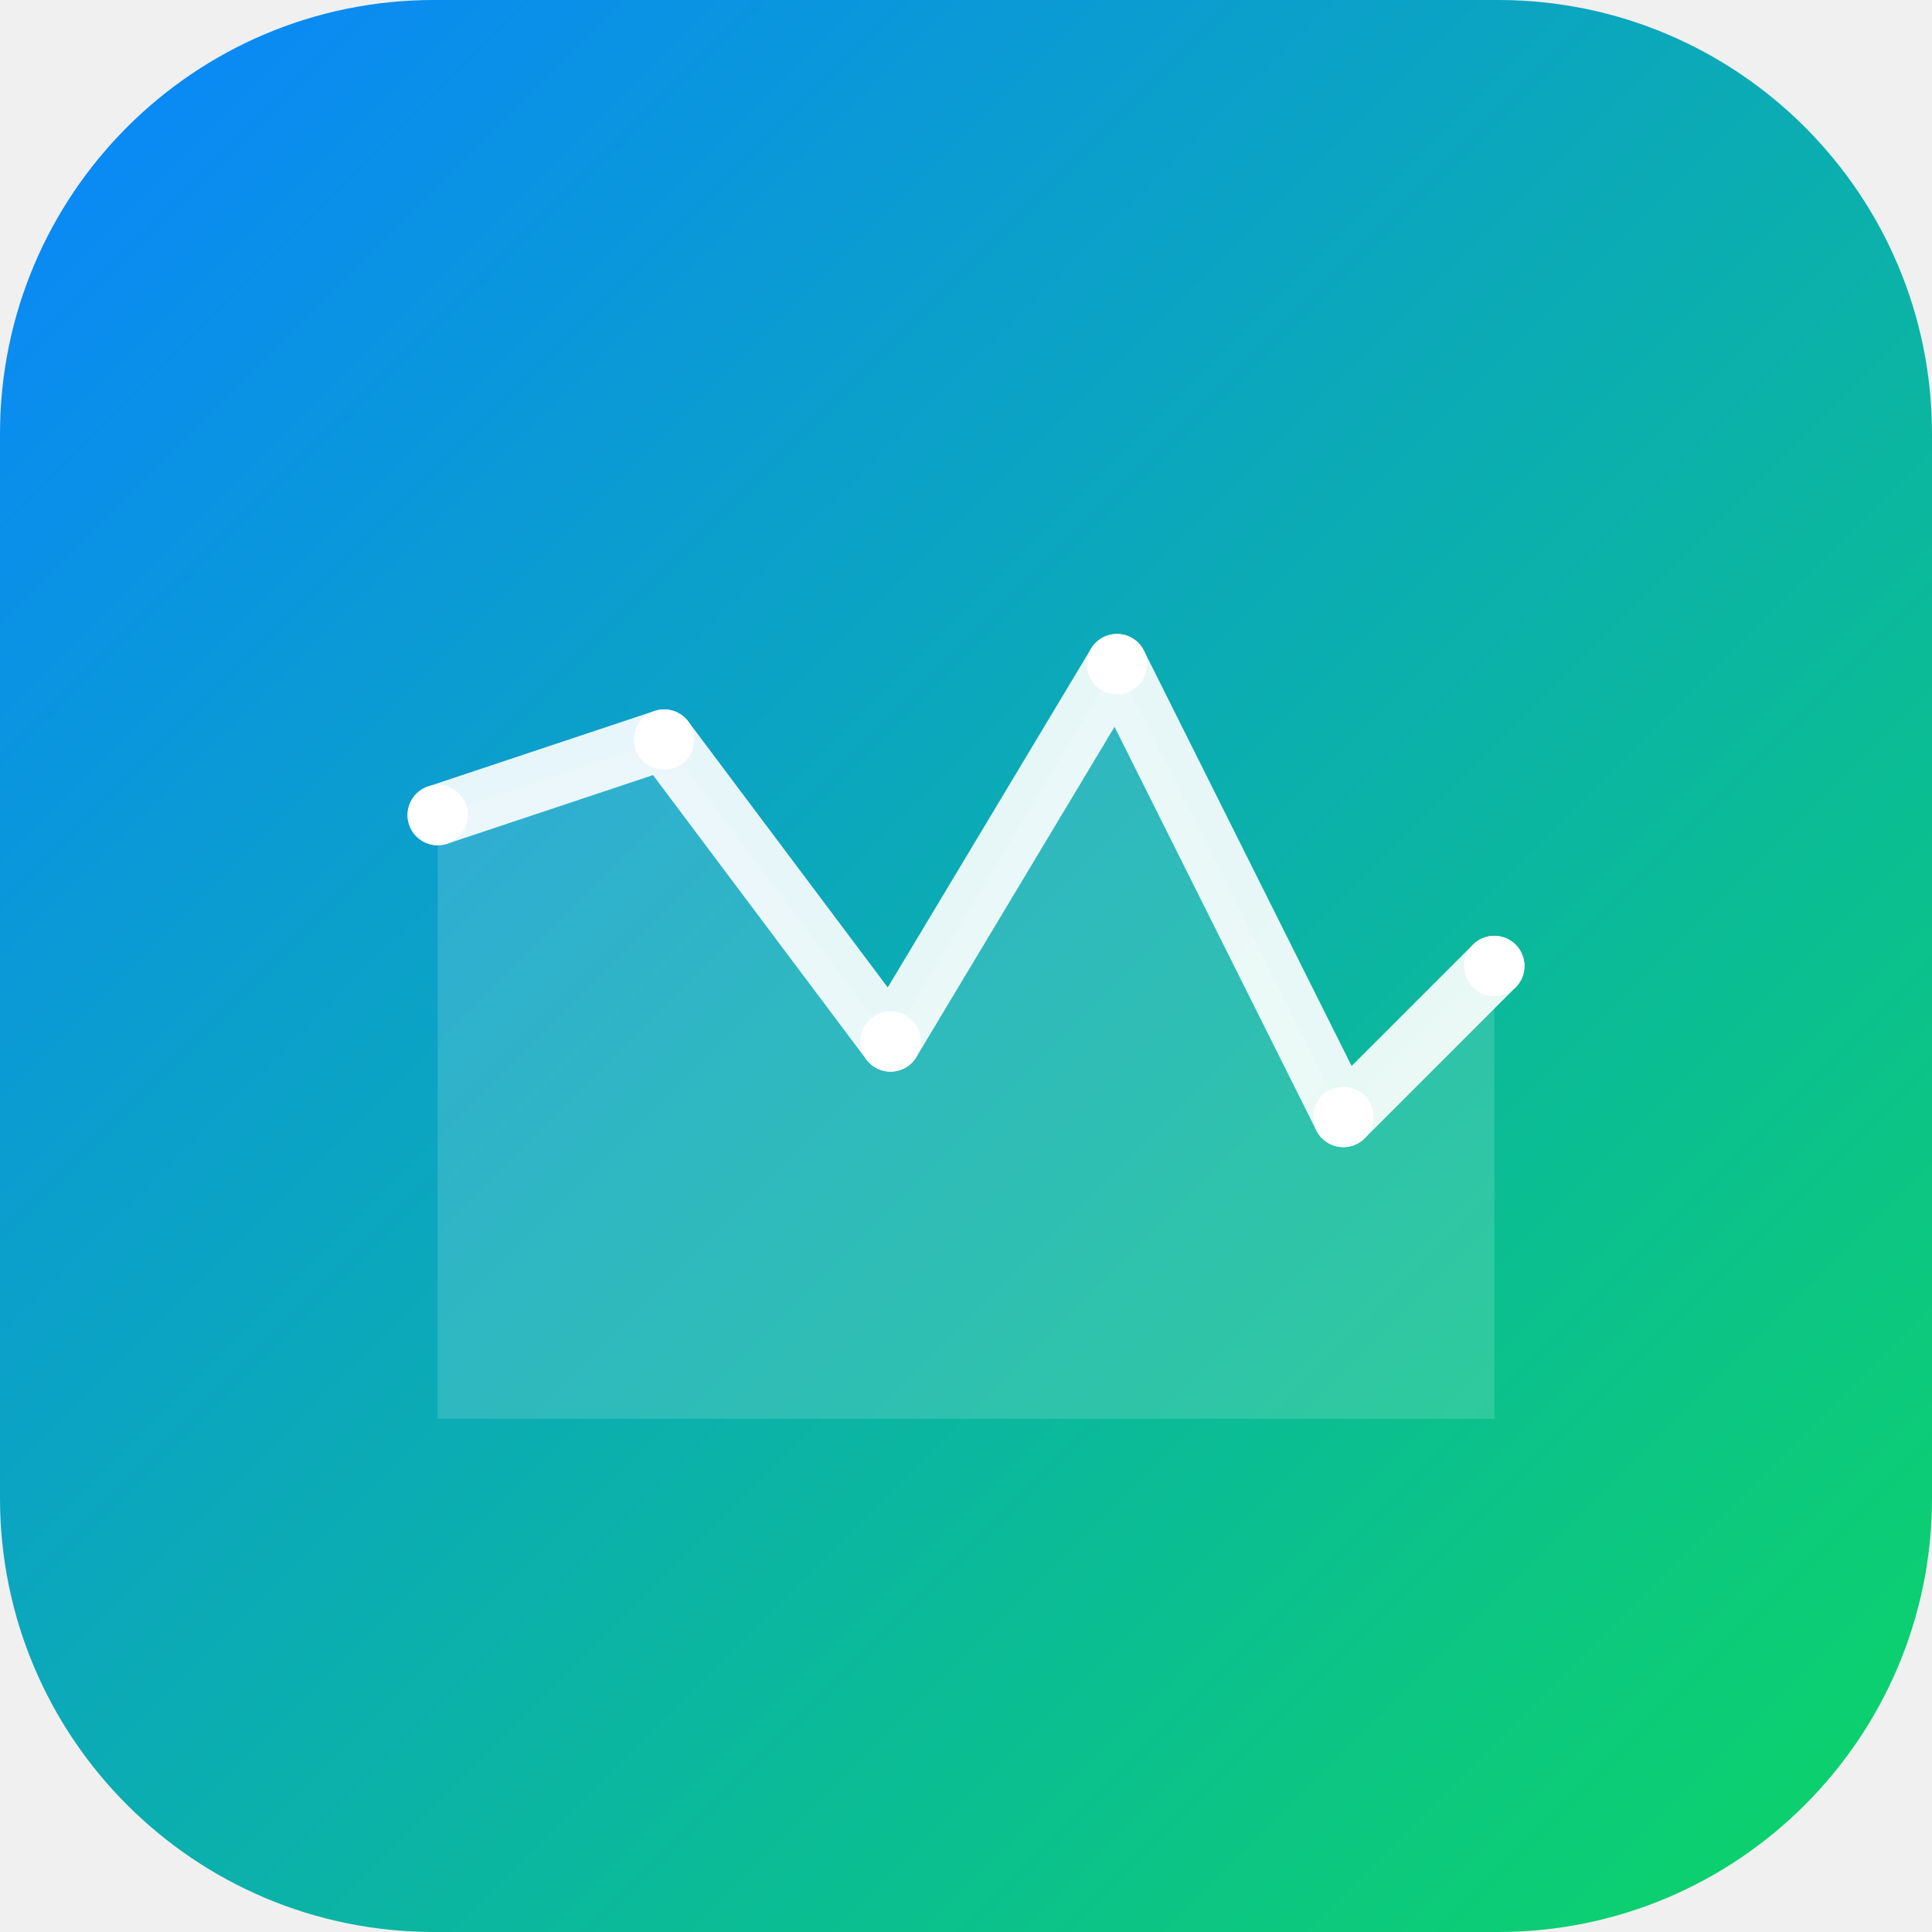
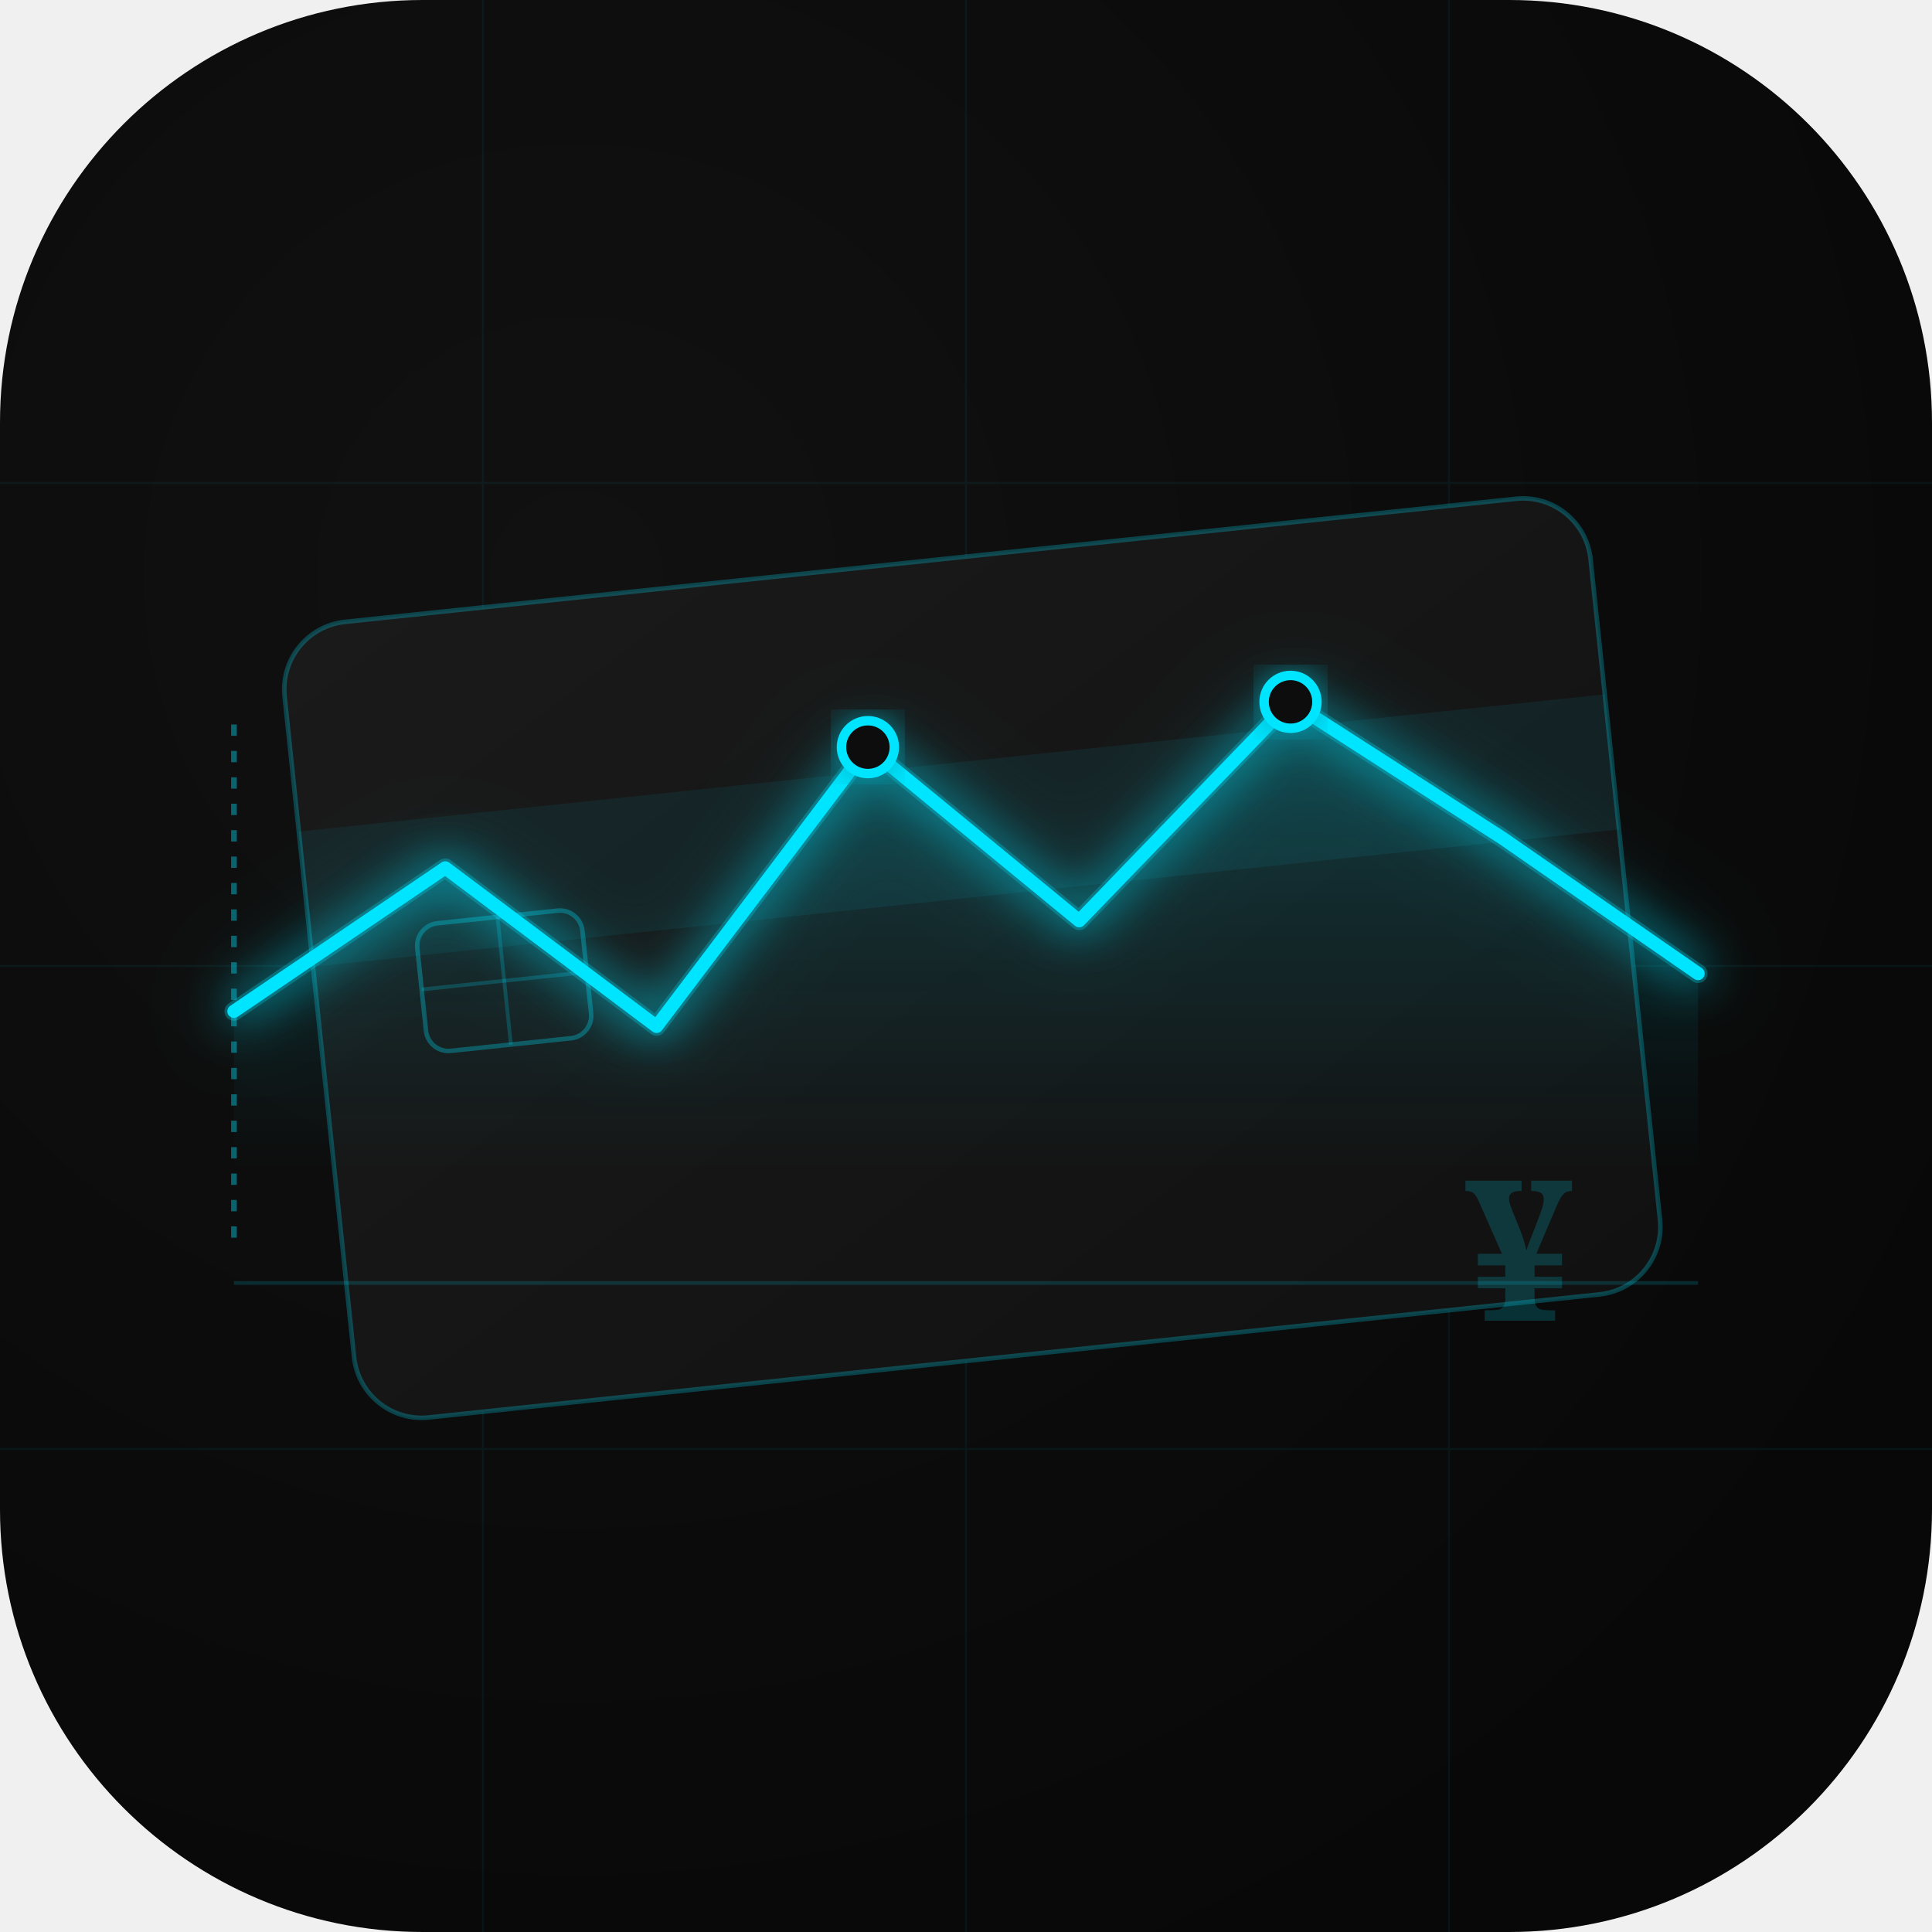
<svg xmlns="http://www.w3.org/2000/svg" width="512" height="512" viewBox="0 0 512 512" fill="none">
  <defs>
-     <linearGradient id="grad" x1="0%" y1="0%" x2="100%" y2="100%">
-       <stop offset="0%" style="stop-color:#0A84FF;stop-opacity:1" />
-       <stop offset="100%" style="stop-color:#0CD664;stop-opacity:1" />
+     <radialGradient id="bgGrad" cx="30%" cy="30%" r="80%">
+       <stop offset="0%" stop-color="#111111" />
+       <stop offset="100%" stop-color="#080808" />
+     </radialGradient>
+     <filter id="glow" x="-20%" y="-20%" width="140%" height="140%">
+       <feGaussianBlur stdDeviation="6" result="blur" />
+       <feMerge>
+         <feMergeNode in="blur" />
+         <feMergeNode in="SourceGraphic" />
+       </feMerge>
+     </filter>
+     <filter id="softglow" x="-30%" y="-30%" width="160%" height="160%">
+       <feGaussianBlur stdDeviation="12" result="blur" />
+       <feMerge>
+         <feMergeNode in="blur" />
+         <feMergeNode in="SourceGraphic" />
+       </feMerge>
+     </filter>
+     <linearGradient id="waveGrad" x1="0%" y1="0%" x2="0%" y2="100%">
+       <stop offset="0%" stop-color="#00e5ff" stop-opacity="0.18" />
+       <stop offset="100%" stop-color="#00e5ff" stop-opacity="0.0" />
+     </linearGradient>
+     <linearGradient id="cardGrad" x1="0%" y1="0%" x2="100%" y2="100%">
+       <stop offset="0%" stop-color="#1a1a1a" />
+       <stop offset="100%" stop-color="#111111" />
    </linearGradient>
  </defs>
-   <rect width="512" height="512" rx="115" fill="url(#grad)" />
-   <g transform="translate(256, 256)">
-     <path d="M-140,-40 L-80,-60 L-20,20 L40,-80 L100,40 L140,0" stroke="white" stroke-width="16" stroke-linecap="round" stroke-linejoin="round" fill="none" opacity="0.9" />
-     <path d="M-140,-40 L-80,-60 L-20,20 L40,-80 L100,40 L140,0 L140,120 L-140,120 Z" fill="white" opacity="0.15" />
-     <circle cx="-140" cy="-40" r="8" fill="white" />
-     <circle cx="-80" cy="-60" r="8" fill="white" />
-     <circle cx="-20" cy="20" r="8" fill="white" />
-     <circle cx="40" cy="-80" r="8" fill="white" />
-     <circle cx="100" cy="40" r="8" fill="white" />
-     <circle cx="140" cy="0" r="8" fill="white" />
+   <rect width="512" height="512" rx="112" fill="url(#bgGrad)" />
+   <g opacity="0.06">
+     <line x1="0" y1="128" x2="512" y2="128" stroke="#00e5ff" stroke-width="0.5" />
+     <line x1="0" y1="256" x2="512" y2="256" stroke="#00e5ff" stroke-width="0.5" />
+     <line x1="0" y1="384" x2="512" y2="384" stroke="#00e5ff" stroke-width="0.5" />
+     <line x1="128" y1="0" x2="128" y2="512" stroke="#00e5ff" stroke-width="0.5" />
+     <line x1="256" y1="0" x2="256" y2="512" stroke="#00e5ff" stroke-width="0.5" />
+     <line x1="384" y1="0" x2="384" y2="512" stroke="#00e5ff" stroke-width="0.5" />
  </g>
+   <g transform="translate(82, 148) rotate(-6, 174, 90)">
+     <rect width="348" height="212" rx="18" fill="url(#cardGrad)" stroke="#00e5ff" stroke-width="1.2" stroke-opacity="0.25" />
+     <rect x="0" y="54" width="348" height="36" fill="#00e5ff" opacity="0.07" />
+     <rect x="28" y="82" width="44" height="34" rx="6" fill="none" stroke="#00e5ff" stroke-width="1.2" stroke-opacity="0.3" />
+     <line x1="28" y1="99" x2="72" y2="99" stroke="#00e5ff" stroke-width="1" stroke-opacity="0.2" />
+     <line x1="50" y1="82" x2="50" y2="116" stroke="#00e5ff" stroke-width="1" stroke-opacity="0.2" />
+   </g>
+   <path d="M 62 310 L 62 268 L 118 230 L 174 272 L 230 198 L 286 244 L 342 186 L 398 222 L 450 258 L 450 310 Z" fill="url(#waveGrad)" />
+   <path d="M 62 268 L 118 230 L 174 272 L 230 198 L 286 244 L 342 186 L 398 222 L 450 258" stroke="#00e5ff" stroke-width="5" stroke-linecap="round" stroke-linejoin="round" fill="none" opacity="0.3" filter="url(#softglow)" />
+   <path d="M 62 268 L 118 230 L 174 272 L 230 198 L 286 244 L 342 186 L 398 222 L 450 258" stroke="#00e5ff" stroke-width="3.5" stroke-linecap="round" stroke-linejoin="round" fill="none" filter="url(#glow)" />
+   <circle cx="230" cy="198" r="7" fill="#080808" stroke="#00e5ff" stroke-width="2.5" filter="url(#glow)" />
+   <circle cx="342" cy="186" r="7" fill="#080808" stroke="#00e5ff" stroke-width="2.5" filter="url(#glow)" />
+   <line x1="62" y1="192" x2="62" y2="330" stroke="#00e5ff" stroke-width="1.5" stroke-opacity="0.4" stroke-dasharray="3 4" />
+   <text x="388" y="350" font-family="Georgia, serif" font-size="52" font-weight="700" fill="#00e5ff" opacity="0.18" letter-spacing="-2">¥</text>
+   <line x1="62" y1="340" x2="450" y2="340" stroke="#00e5ff" stroke-width="1" stroke-opacity="0.15" />
</svg>
